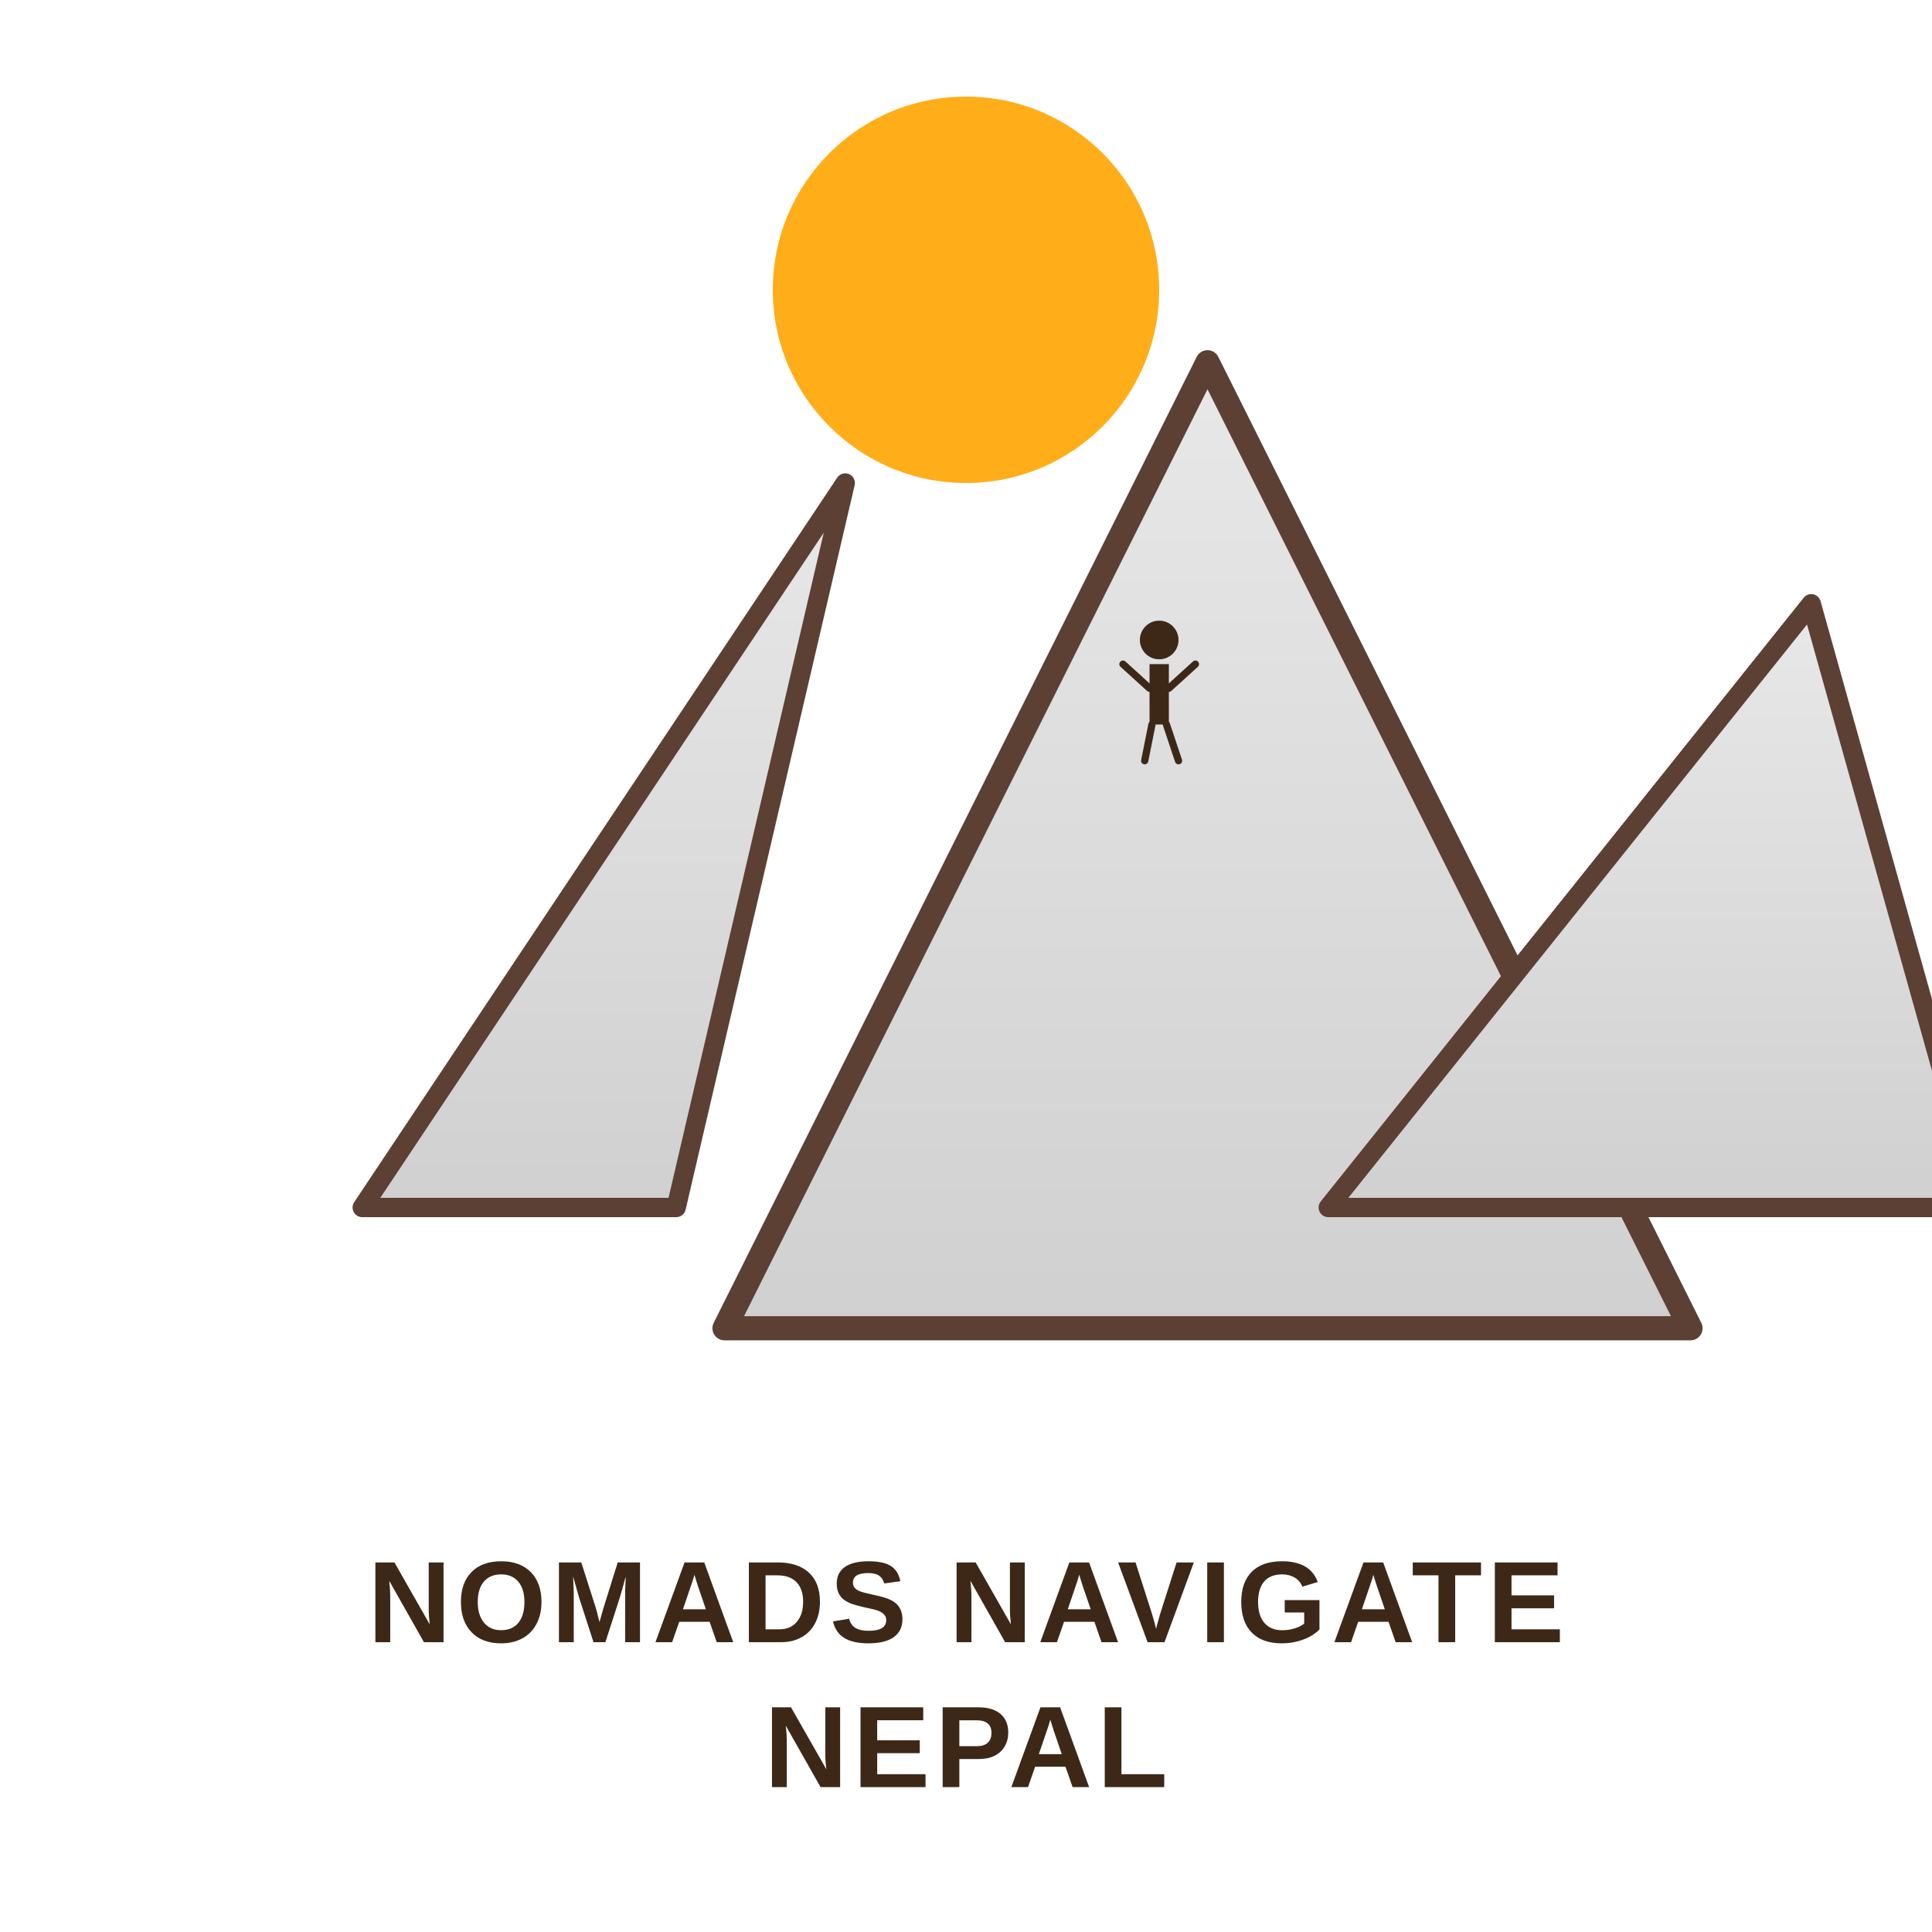
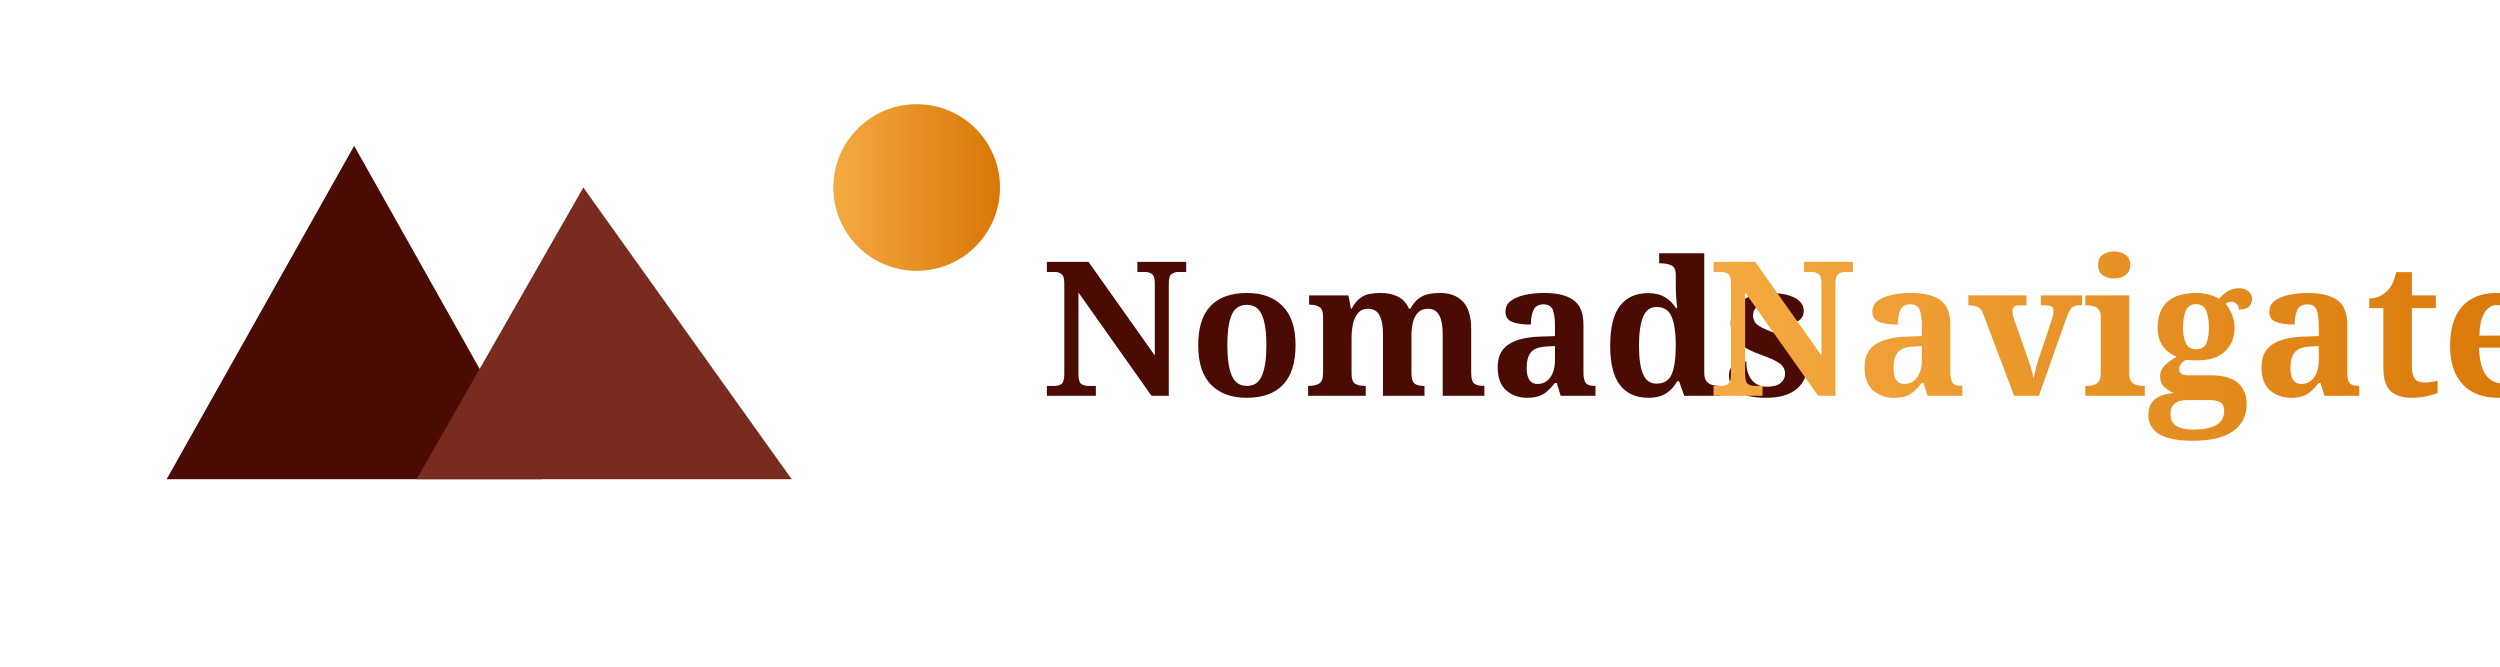
- <svg xmlns="http://www.w3.org/2000/svg" viewBox="0 0 800 800">
-   <circle cx="400" cy="120" r="80" fill="#FFA500" opacity="0.9" />
+ <svg xmlns="http://www.w3.org/2000/svg" width="240" height="64" viewBox="0 0 240 64" role="img" aria-label="Nomads Navigate Nepal logo">
  <defs>
-     <linearGradient id="mountainGradient" x1="0%" y1="0%" x2="0%" y2="100%">
-       <stop offset="0%" style="stop-color:#E8E8E8;stop-opacity:1" />
-       <stop offset="100%" style="stop-color:#D0D0D0;stop-opacity:1" />
+     <linearGradient id="g1" x1="0" x2="1" y1="0" y2="0">
+       <stop offset="0%" stop-color="#F4AA42" />
+       <stop offset="100%" stop-color="#D97706" />
    </linearGradient>
  </defs>
-   <polygon points="150,500 350,200 280,500" fill="url(#mountainGradient)" stroke="#5C4033" stroke-width="8" stroke-linejoin="round" />
-   <polygon points="300,550 500,150 700,550" fill="url(#mountainGradient)" stroke="#5C4033" stroke-width="10" stroke-linejoin="round" />
-   <polygon points="550,500 750,250 820,500" fill="url(#mountainGradient)" stroke="#5C4033" stroke-width="8" stroke-linejoin="round" />
-   <g transform="translate(480, 280)">
-     <circle cx="0" cy="-15" r="8" fill="#3D2817" />
-     <rect x="-4" y="-5" width="8" height="25" fill="#3D2817" />
-     <line x1="-3" y1="20" x2="-6" y2="35" stroke="#3D2817" stroke-width="3" stroke-linecap="round" />
-     <line x1="3" y1="20" x2="8" y2="35" stroke="#3D2817" stroke-width="3" stroke-linecap="round" />
-     <line x1="-4" y1="5" x2="-15" y2="-5" stroke="#3D2817" stroke-width="3" stroke-linecap="round" />
-     <line x1="4" y1="5" x2="15" y2="-5" stroke="#3D2817" stroke-width="3" stroke-linecap="round" />
+   <g transform="translate(4,6)">
+     <path d="M12 40 L30 8 L48 40 Z" fill="#4A0B05" />
+     <path d="M36 40 L52 12 L72 40 Z" fill="#7a2b1f" />
+     <circle cx="84" cy="12" r="8" fill="url(#g1)" />
  </g>
-   <text x="400" y="680" font-family="Arial, sans-serif" font-size="48" font-weight="bold" text-anchor="middle" fill="#3D2817" letter-spacing="2">
-     NOMADS NAVIGATE
-   </text>
-   <text x="400" y="740" font-family="Arial, sans-serif" font-size="48" font-weight="bold" text-anchor="middle" fill="#3D2817" letter-spacing="2">
-     NEPAL
-   </text>
+   <g transform="translate(100,44)">
+     <text x="0" y="-6" font-family="Cinzel, serif" font-size="18" fill="#4A0B05" font-weight="700">Nomads</text>
+     <text x="64" y="-6" font-family="Cinzel, serif" font-size="18" fill="url(#g1)" font-weight="700">Navigate</text>
+     <text x="140" y="-6" font-family="Cinzel, serif" font-size="18" fill="#4A0B05" font-weight="700">Nepal</text>
+   </g>
</svg>
